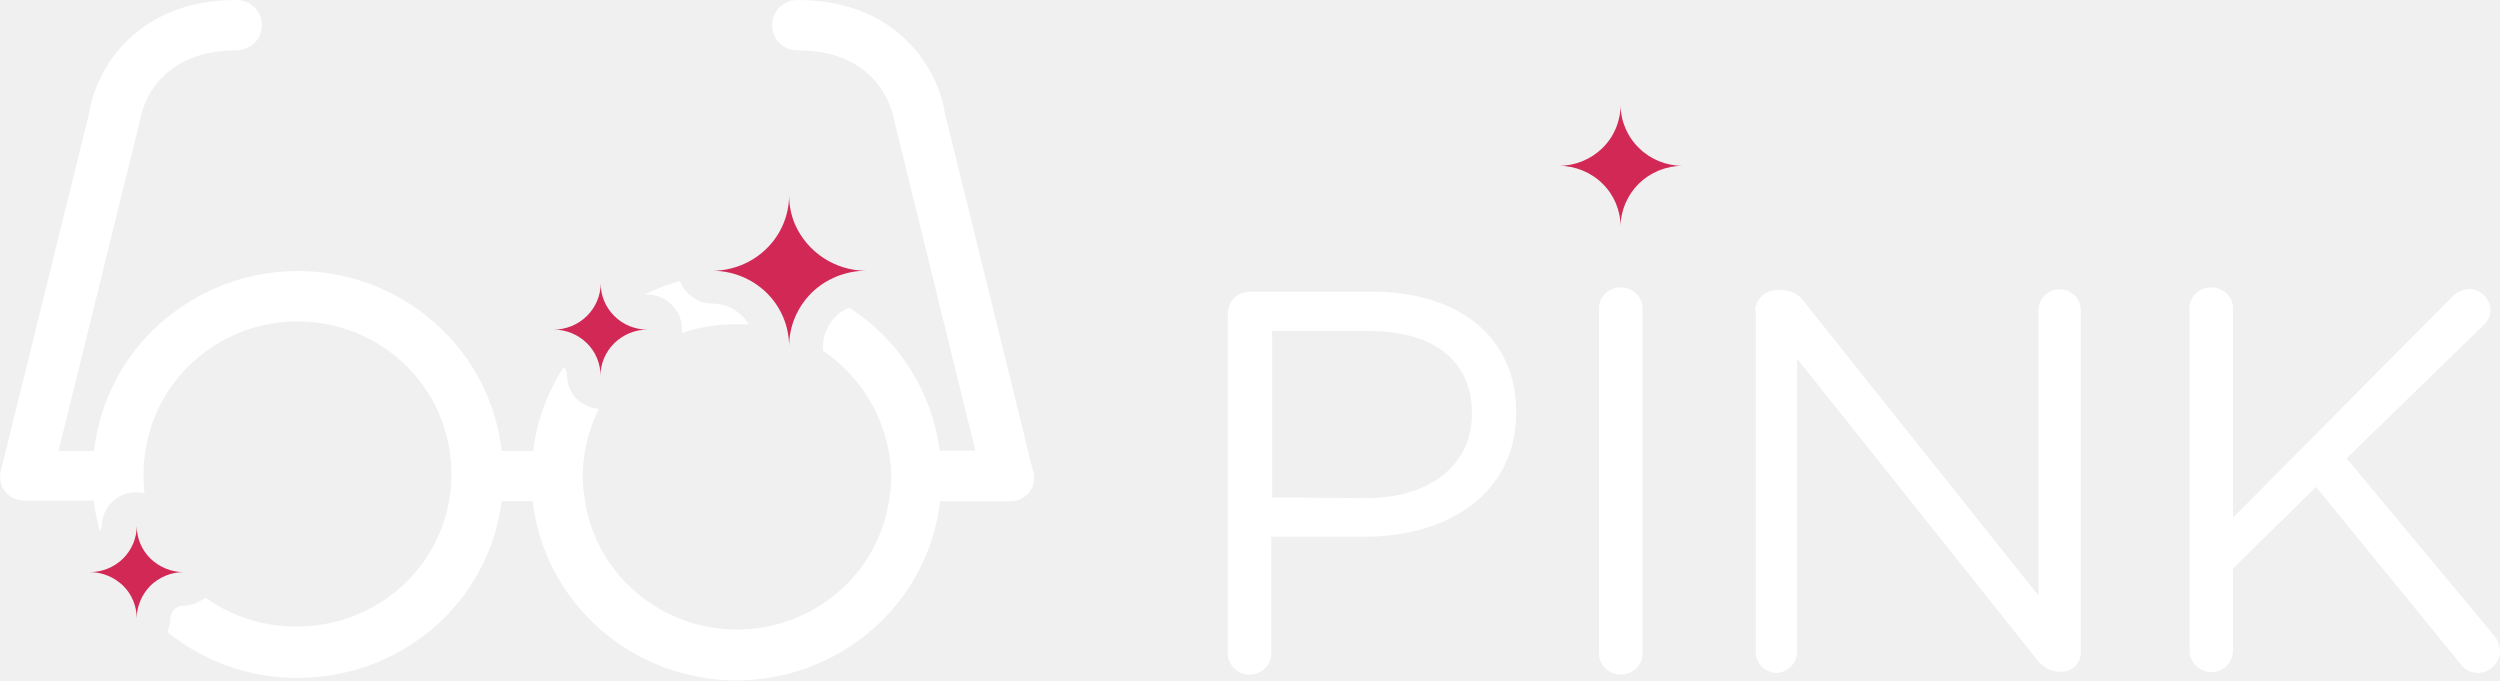
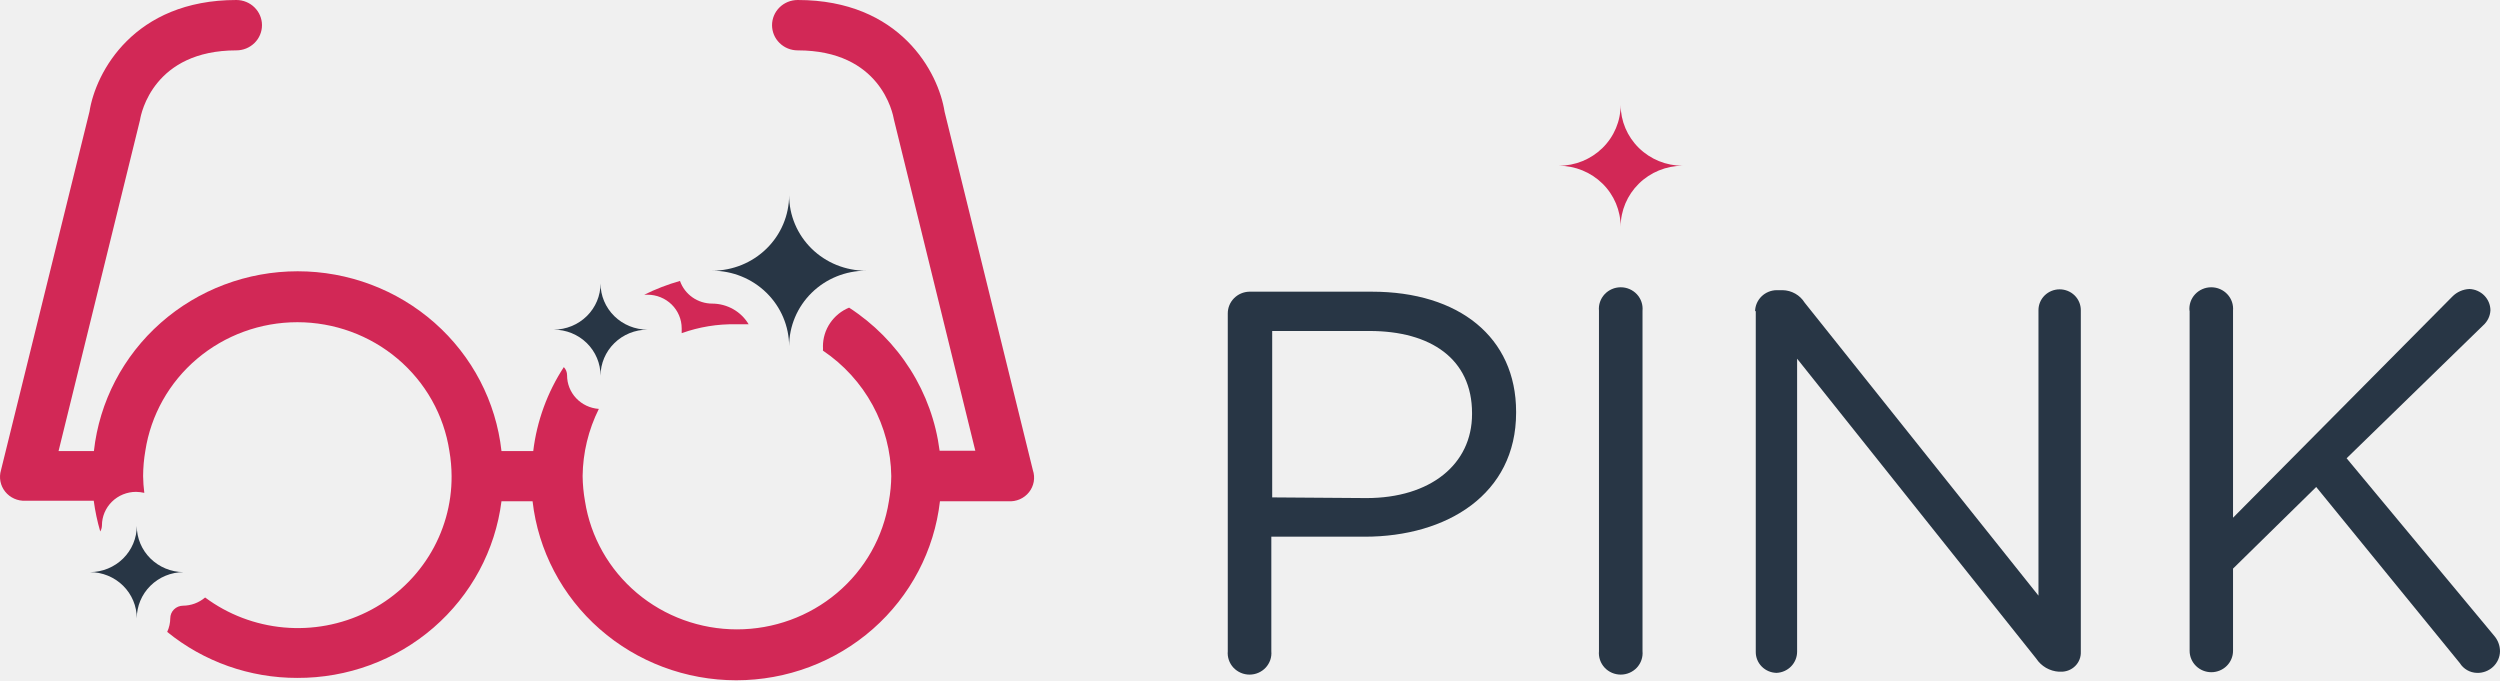
- <svg xmlns="http://www.w3.org/2000/svg" width="147" height="40" fill="none">
-   <path d="M72.2 18.42c0-.33.13-.65.36-.89.24-.23.56-.37.9-.38h7.21c5.11 0 8.48 2.68 8.48 7.06v.06c0 4.8-4.08 7.29-8.9 7.29h-5.5v6.73a1.24 1.24 0 0 1-.33.97 1.29 1.29 0 0 1-1.46.3 1.29 1.29 0 0 1-.7-.75 1.24 1.24 0 0 1-.07-.52V18.42Zm8.15 10.87c3.75 0 6.2-1.98 6.2-4.94v-.06c0-3.18-2.41-4.83-6.02-4.83H74.8v9.79l5.55.04ZM94.02 18.27a1.24 1.24 0 0 1 .33-.97 1.29 1.29 0 0 1 .95-.4 1.3 1.3 0 0 1 .95.4 1.26 1.26 0 0 1 .33.97v20.02a1.25 1.25 0 0 1-.33.97 1.28 1.28 0 0 1-.95.4 1.3 1.3 0 0 1-.95-.4 1.26 1.26 0 0 1-.33-.97V18.27ZM103.2 18.3c0-.33.14-.64.38-.87.23-.23.55-.36.88-.37h.36a1.58 1.58 0 0 1 1.3.73l13.74 17.23V18.24c0-.33.13-.64.37-.87a1.26 1.26 0 0 1 1.76 0c.23.23.36.54.36.87v20.1a1.09 1.09 0 0 1-.32.82 1.15 1.15 0 0 1-.84.34h-.13a1.74 1.74 0 0 1-1.33-.77l-14.06-17.64v17.24c0 .32-.13.62-.35.85-.23.23-.53.37-.86.39-.32-.01-.64-.14-.87-.37a1.21 1.21 0 0 1-.35-.87V18.3h-.04ZM128.74 18.27a1.24 1.24 0 0 1 .33-.97 1.29 1.29 0 0 1 .95-.4 1.3 1.3 0 0 1 .95.4 1.25 1.25 0 0 1 .33.97v12.17l12.9-13a1.5 1.5 0 0 1 1-.45c.33.02.64.15.87.38.23.23.36.54.37.87a1.26 1.26 0 0 1-.42.89l-8.04 7.82 8.67 10.42c.22.26.35.59.35.93a1.27 1.27 0 0 1-.41.91 1.32 1.32 0 0 1-.95.36 1.26 1.26 0 0 1-1-.58l-8.46-10.36-4.88 4.8v4.84a1.24 1.24 0 0 1-.79 1.16 1.3 1.3 0 0 1-1.66-.68c-.07-.15-.1-.31-.1-.48v-20h-.01Z" fill="#fff" />
-   <path d="M98.94 9.75c-.97 0-1.9-.38-2.57-1.05a3.55 3.55 0 0 1-1.08-2.53c0 .95-.38 1.86-1.06 2.53a3.67 3.67 0 0 1-2.57 1.05c.96 0 1.89.38 2.57 1.05a3.55 3.55 0 0 1 1.06 2.53c0-.95.4-1.86 1.07-2.53a3.69 3.69 0 0 1 2.58-1.05Z" fill="#D22856" />
-   <path d="M43.29 19.07h.73a2.47 2.47 0 0 0-2.14-1.22 2.03 2.03 0 0 1-1.9-1.33c-.72.2-1.42.48-2.1.8h.2c.53 0 1.04.22 1.41.59.38.37.6.87.6 1.4v.28a8.98 8.98 0 0 1 3.2-.52Z" fill="#fff" />
-   <path d="M60.73 27.65 55.54 6.57C55.18 4.25 52.93 0 46.9 0c-.4 0-.78.16-1.06.43a1.47 1.47 0 0 0 0 2.1c.28.28.66.43 1.06.43 4.87 0 5.6 3.69 5.67 4.09l4.78 19.45h-2.1a11.72 11.72 0 0 0-5.32-8.41 2.5 2.5 0 0 0-1.54 2.27 2 2 0 0 1 0 .26 9.15 9.15 0 0 1 4.02 7.37c0 .5-.06 1-.14 1.48a8.85 8.85 0 0 1-3.05 5.4 9.13 9.13 0 0 1-11.77 0 8.85 8.85 0 0 1-3.05-5.4 9.03 9.03 0 0 1-.14-1.48 9.1 9.1 0 0 1 .95-3.95c-.5-.03-.98-.26-1.33-.62a1.96 1.96 0 0 1-.54-1.35.7.7 0 0 0-.19-.49 11.57 11.57 0 0 0-1.8 4.94H29.5a11.78 11.78 0 0 0-3.94-7.54 12.17 12.17 0 0 0-16.1 0 11.78 11.78 0 0 0-3.93 7.54H3.44l4.8-19.47c.05-.4.8-4.09 5.66-4.09.4 0 .78-.15 1.06-.43a1.47 1.47 0 0 0 0-2.1A1.52 1.52 0 0 0 13.9 0C7.87 0 5.62 4.25 5.26 6.57L.06 27.65A1.38 1.38 0 0 0 .3 28.9a1.42 1.42 0 0 0 1.2.53H5.5c.08.61.21 1.22.38 1.81.07-.1.1-.23.1-.35A2.03 2.03 0 0 1 8.5 29a8.84 8.84 0 0 1 .06-2.53 8.85 8.85 0 0 1 3.04-5.41 9.13 9.13 0 0 1 11.8 0 8.85 8.85 0 0 1 3.03 5.41 8.87 8.87 0 0 1-2.53 7.75 9.18 9.18 0 0 1-6.38 2.62 9.15 9.15 0 0 1-5.45-1.7c-.36.3-.83.47-1.3.48-.2 0-.4.08-.53.22a.73.73 0 0 0-.22.52c0 .27-.06.54-.18.8a12.09 12.09 0 0 0 7.64 2.7c2.95.01 5.8-1.04 8.02-2.95a11.79 11.79 0 0 0 4-7.44h1.82c.34 2.9 1.74 5.57 3.95 7.51a12.17 12.17 0 0 0 16.06 0 11.78 11.78 0 0 0 3.95-7.5h4.02a1.44 1.44 0 0 0 1.22-.54 1.38 1.38 0 0 0 .22-1.3Z" fill="#fff" />
-   <path d="M50.92 15.92a4.58 4.58 0 0 1-4.18-2.74 4.37 4.37 0 0 1-.34-1.7 4.4 4.4 0 0 1-1.33 3.14c-.84.83-2 1.3-3.19 1.3 1.2 0 2.35.47 3.2 1.3a4.42 4.42 0 0 1 1.32 3.14c0-1.18.48-2.3 1.32-3.14.85-.83 2-1.3 3.2-1.3ZM38.07 19.38c-.73 0-1.43-.28-1.95-.8a2.7 2.7 0 0 1-.8-1.91c0 .72-.3 1.4-.81 1.91-.52.51-1.22.8-1.95.8.73 0 1.43.29 1.95.8.51.5.8 1.2.8 1.9 0-.71.3-1.4.81-1.9.52-.51 1.22-.8 1.95-.8ZM10.79 33.64c-.73 0-1.43-.3-1.95-.8a2.7 2.7 0 0 1-.8-1.91c0 .71-.29 1.4-.8 1.91-.52.51-1.22.8-1.95.8.73 0 1.43.3 1.95.8.51.5.8 1.2.8 1.92 0-.72.3-1.4.8-1.92.52-.5 1.22-.8 1.95-.8Z" fill="#D22856" />
+ <svg xmlns="http://www.w3.org/2000/svg" width="147" height="40" viewBox="0 0 147 40" fill="none">
+   <path d="M72.193 18.425C72.193 18.092 72.326 17.773 72.562 17.535C72.799 17.297 73.12 17.159 73.459 17.151H80.67C85.783 17.151 89.147 19.827 89.147 24.211V24.27C89.147 29.069 85.07 31.558 80.248 31.558H74.754V38.292C74.77 38.466 74.749 38.642 74.692 38.808C74.634 38.974 74.543 39.127 74.422 39.257C74.302 39.386 74.155 39.489 73.992 39.56C73.829 39.631 73.652 39.667 73.474 39.667C73.295 39.667 73.119 39.631 72.956 39.56C72.793 39.489 72.646 39.386 72.525 39.257C72.405 39.127 72.313 38.974 72.256 38.808C72.199 38.642 72.177 38.466 72.193 38.292V18.425ZM80.349 29.287C84.095 29.287 86.556 27.312 86.556 24.349V24.29C86.556 21.111 84.135 19.462 80.53 19.462H74.805V29.247L80.349 29.287Z" fill="#283645" />
+   <path d="M94.019 18.267C94.003 18.092 94.024 17.916 94.082 17.75C94.139 17.584 94.231 17.431 94.351 17.302C94.471 17.173 94.618 17.07 94.781 16.999C94.944 16.928 95.121 16.892 95.299 16.892C95.478 16.892 95.654 16.928 95.817 16.999C95.981 17.07 96.127 17.173 96.248 17.302C96.368 17.431 96.46 17.584 96.517 17.75C96.574 17.916 96.596 18.092 96.58 18.267V38.291C96.596 38.466 96.574 38.642 96.517 38.808C96.46 38.974 96.368 39.127 96.248 39.257C96.127 39.386 95.981 39.489 95.817 39.56C95.654 39.63 95.478 39.667 95.299 39.667C95.121 39.667 94.944 39.63 94.781 39.56C94.618 39.489 94.471 39.386 94.351 39.257C94.231 39.127 94.139 38.974 94.082 38.808C94.024 38.642 94.003 38.466 94.019 38.291V18.267Z" fill="#283645" />
+   <path d="M103.199 18.296C103.206 17.97 103.343 17.659 103.579 17.428C103.815 17.198 104.132 17.067 104.464 17.062H104.816C105.077 17.067 105.332 17.137 105.559 17.265C105.785 17.392 105.975 17.574 106.111 17.793L119.862 35.023V18.237C119.862 17.912 119.993 17.601 120.226 17.371C120.46 17.142 120.777 17.013 121.107 17.013C121.437 17.013 121.754 17.142 121.988 17.371C122.221 17.601 122.352 17.912 122.352 18.237V38.331C122.358 38.483 122.332 38.636 122.275 38.778C122.219 38.921 122.134 39.05 122.025 39.159C121.916 39.269 121.785 39.355 121.641 39.412C121.497 39.47 121.343 39.499 121.187 39.496H121.057C120.79 39.478 120.531 39.399 120.301 39.265C120.071 39.131 119.876 38.947 119.731 38.726L105.67 21.091V38.331C105.667 38.649 105.541 38.954 105.317 39.184C105.093 39.413 104.788 39.55 104.464 39.565C104.136 39.56 103.823 39.427 103.593 39.196C103.363 38.965 103.236 38.654 103.239 38.331V18.296H103.199Z" fill="#283645" />
+   <path d="M128.74 18.267C128.725 18.092 128.746 17.916 128.803 17.75C128.86 17.584 128.952 17.431 129.073 17.302C129.193 17.173 129.34 17.07 129.503 16.999C129.666 16.928 129.843 16.892 130.021 16.892C130.199 16.892 130.376 16.928 130.539 16.999C130.702 17.07 130.849 17.173 130.969 17.302C131.09 17.431 131.182 17.584 131.239 17.75C131.296 17.916 131.317 18.092 131.302 18.267V30.442L144.198 17.438C144.462 17.169 144.822 17.009 145.202 16.993C145.531 17.006 145.842 17.142 146.072 17.373C146.302 17.605 146.433 17.914 146.438 18.238C146.431 18.406 146.39 18.571 146.317 18.723C146.245 18.876 146.142 19.013 146.016 19.126L137.981 26.946L146.649 37.373C146.875 37.631 147 37.961 147 38.301C146.996 38.472 146.958 38.64 146.888 38.797C146.817 38.953 146.716 39.094 146.59 39.211C146.464 39.329 146.315 39.42 146.153 39.481C145.991 39.542 145.818 39.571 145.644 39.565C145.441 39.56 145.243 39.505 145.068 39.404C144.893 39.304 144.745 39.163 144.64 38.993L136.193 28.635L131.302 33.434V38.272C131.302 38.437 131.269 38.599 131.204 38.752C131.14 38.904 131.046 39.042 130.928 39.158C130.81 39.275 130.669 39.367 130.514 39.43C130.359 39.493 130.193 39.526 130.026 39.526C129.858 39.526 129.693 39.493 129.538 39.43C129.383 39.367 129.242 39.275 129.124 39.158C129.006 39.042 128.912 38.904 128.848 38.752C128.783 38.599 128.75 38.437 128.75 38.272V18.267H128.74Z" fill="#283645" />
+   <path d="M98.94 9.746C97.975 9.746 97.049 9.37 96.365 8.699C95.682 8.029 95.297 7.12 95.294 6.171C95.294 7.119 94.911 8.029 94.229 8.699C93.547 9.369 92.623 9.746 91.658 9.746C92.623 9.748 93.548 10.127 94.23 10.799C94.911 11.471 95.294 12.381 95.294 13.33C95.297 12.38 95.682 11.47 96.365 10.799C97.048 10.127 97.974 9.748 98.94 9.746Z" fill="#D22856" />
+   <path d="M43.287 19.067C43.538 19.067 43.779 19.067 44.02 19.067C43.802 18.699 43.49 18.393 43.115 18.18C42.739 17.967 42.314 17.854 41.881 17.852C41.463 17.852 41.055 17.723 40.715 17.484C40.375 17.245 40.119 16.908 39.983 16.519C39.259 16.724 38.556 16.995 37.883 17.329H38.074C38.607 17.329 39.118 17.537 39.495 17.907C39.871 18.277 40.083 18.78 40.083 19.303C40.088 19.399 40.088 19.494 40.083 19.59C41.109 19.222 42.195 19.045 43.287 19.067Z" fill="#D22856" />
+   <path d="M60.733 27.647L55.541 6.566C55.179 4.246 52.929 0 46.903 0C46.503 0 46.12 0.156 45.837 0.434C45.555 0.712 45.396 1.088 45.396 1.481C45.396 1.874 45.555 2.251 45.837 2.528C46.12 2.806 46.503 2.962 46.903 2.962C51.774 2.962 52.497 6.645 52.568 7.05L57.348 26.502H55.249C55.032 24.805 54.444 23.174 53.525 21.722C52.606 20.27 51.378 19.031 49.926 18.089C49.471 18.277 49.083 18.593 48.81 18.997C48.536 19.401 48.39 19.875 48.389 20.36C48.395 20.446 48.395 20.531 48.389 20.617C49.611 21.44 50.613 22.54 51.312 23.824C52.011 25.107 52.387 26.537 52.407 27.993C52.401 28.489 52.354 28.985 52.266 29.474C51.938 31.571 50.856 33.484 49.217 34.866C47.579 36.247 45.491 37.007 43.332 37.007C41.173 37.007 39.086 36.247 37.447 34.866C35.809 33.484 34.727 31.571 34.398 29.474C34.311 28.985 34.264 28.489 34.258 27.993C34.273 26.623 34.599 25.274 35.212 24.043C34.704 24.008 34.228 23.785 33.881 23.418C33.535 23.052 33.342 22.569 33.344 22.068C33.345 21.889 33.277 21.716 33.153 21.585C32.181 23.075 31.566 24.763 31.355 26.521H29.487C29.166 23.617 27.766 20.932 25.554 18.981C23.343 17.03 20.476 15.951 17.504 15.951C14.533 15.951 11.666 17.03 9.455 18.981C7.243 20.932 5.843 23.617 5.522 26.521H3.443L8.234 7.05C8.294 6.645 9.047 2.962 13.899 2.962C14.298 2.962 14.681 2.806 14.964 2.528C15.246 2.251 15.405 1.874 15.405 1.481C15.405 1.088 15.246 0.712 14.964 0.434C14.681 0.156 14.298 0 13.899 0C7.872 0 5.623 4.246 5.261 6.566L0.058 27.647C-0.006 27.862 -0.017 28.088 0.026 28.308C0.068 28.528 0.164 28.734 0.305 28.91C0.445 29.086 0.627 29.226 0.834 29.319C1.041 29.412 1.267 29.455 1.495 29.444H5.512C5.594 30.055 5.721 30.659 5.894 31.251C5.957 31.143 5.992 31.021 5.994 30.896C5.994 30.372 6.206 29.87 6.583 29.499C6.959 29.129 7.47 28.921 8.003 28.921C8.165 28.925 8.327 28.945 8.485 28.98C8.443 28.653 8.419 28.323 8.415 27.993C8.417 27.496 8.461 27.001 8.545 26.512C8.867 24.407 9.946 22.486 11.587 21.098C13.227 19.71 15.32 18.946 17.484 18.946C19.649 18.946 21.742 19.71 23.382 21.098C25.022 22.486 26.102 24.407 26.423 26.512C26.508 27.001 26.551 27.496 26.554 27.993C26.564 29.651 26.102 31.278 25.22 32.691C24.338 34.105 23.072 35.247 21.564 35.99C20.056 36.733 18.367 37.046 16.688 36.894C15.008 36.742 13.406 36.132 12.061 35.132C11.698 35.441 11.235 35.613 10.755 35.615C10.557 35.618 10.368 35.697 10.229 35.836C10.09 35.974 10.012 36.161 10.012 36.356C10.009 36.632 9.947 36.905 9.831 37.156C11.98 38.907 14.684 39.864 17.474 39.861C20.422 39.874 23.273 38.824 25.486 36.91C27.7 34.995 29.123 32.35 29.487 29.474H31.315C31.646 32.369 33.05 35.043 35.259 36.985C37.469 38.927 40.328 40 43.292 40C46.256 40 49.115 38.927 51.325 36.985C53.534 35.043 54.938 32.369 55.269 29.474H59.287C59.519 29.49 59.752 29.45 59.965 29.357C60.177 29.264 60.364 29.121 60.507 28.94C60.65 28.76 60.745 28.547 60.785 28.322C60.824 28.096 60.806 27.864 60.733 27.647Z" fill="#D22856" />
+   <path d="M50.92 15.917C50.327 15.918 49.74 15.804 49.191 15.582C48.643 15.36 48.145 15.034 47.725 14.622C47.305 14.21 46.972 13.721 46.745 13.182C46.518 12.644 46.401 12.066 46.401 11.483C46.398 12.66 45.921 13.788 45.073 14.619C44.226 15.45 43.078 15.917 41.881 15.917C43.079 15.919 44.227 16.388 45.074 17.221C45.921 18.054 46.398 19.183 46.401 20.36C46.401 19.182 46.877 18.052 47.724 17.218C48.572 16.385 49.722 15.917 50.92 15.917Z" fill="#283645" />
+   <path d="M38.074 19.383C37.342 19.383 36.639 19.097 36.121 18.587C35.603 18.078 35.312 17.388 35.312 16.668C35.312 17.386 35.023 18.075 34.507 18.584C33.991 19.093 33.291 19.38 32.56 19.383C33.29 19.383 33.99 19.668 34.506 20.175C35.022 20.683 35.312 21.371 35.312 22.088C35.315 21.37 35.607 20.682 36.125 20.175C36.642 19.668 37.343 19.383 38.074 19.383Z" fill="#283645" />
+   <path d="M10.785 33.641C10.056 33.635 9.359 33.347 8.845 32.838C8.331 32.33 8.043 31.642 8.043 30.925C8.043 31.644 7.753 32.333 7.238 32.842C6.722 33.351 6.022 33.638 5.291 33.641C6.022 33.643 6.722 33.931 7.238 34.439C7.753 34.948 8.043 35.638 8.043 36.356C8.043 35.639 8.331 34.952 8.845 34.443C9.359 33.934 10.056 33.646 10.785 33.641Z" fill="#283645" />
</svg>
